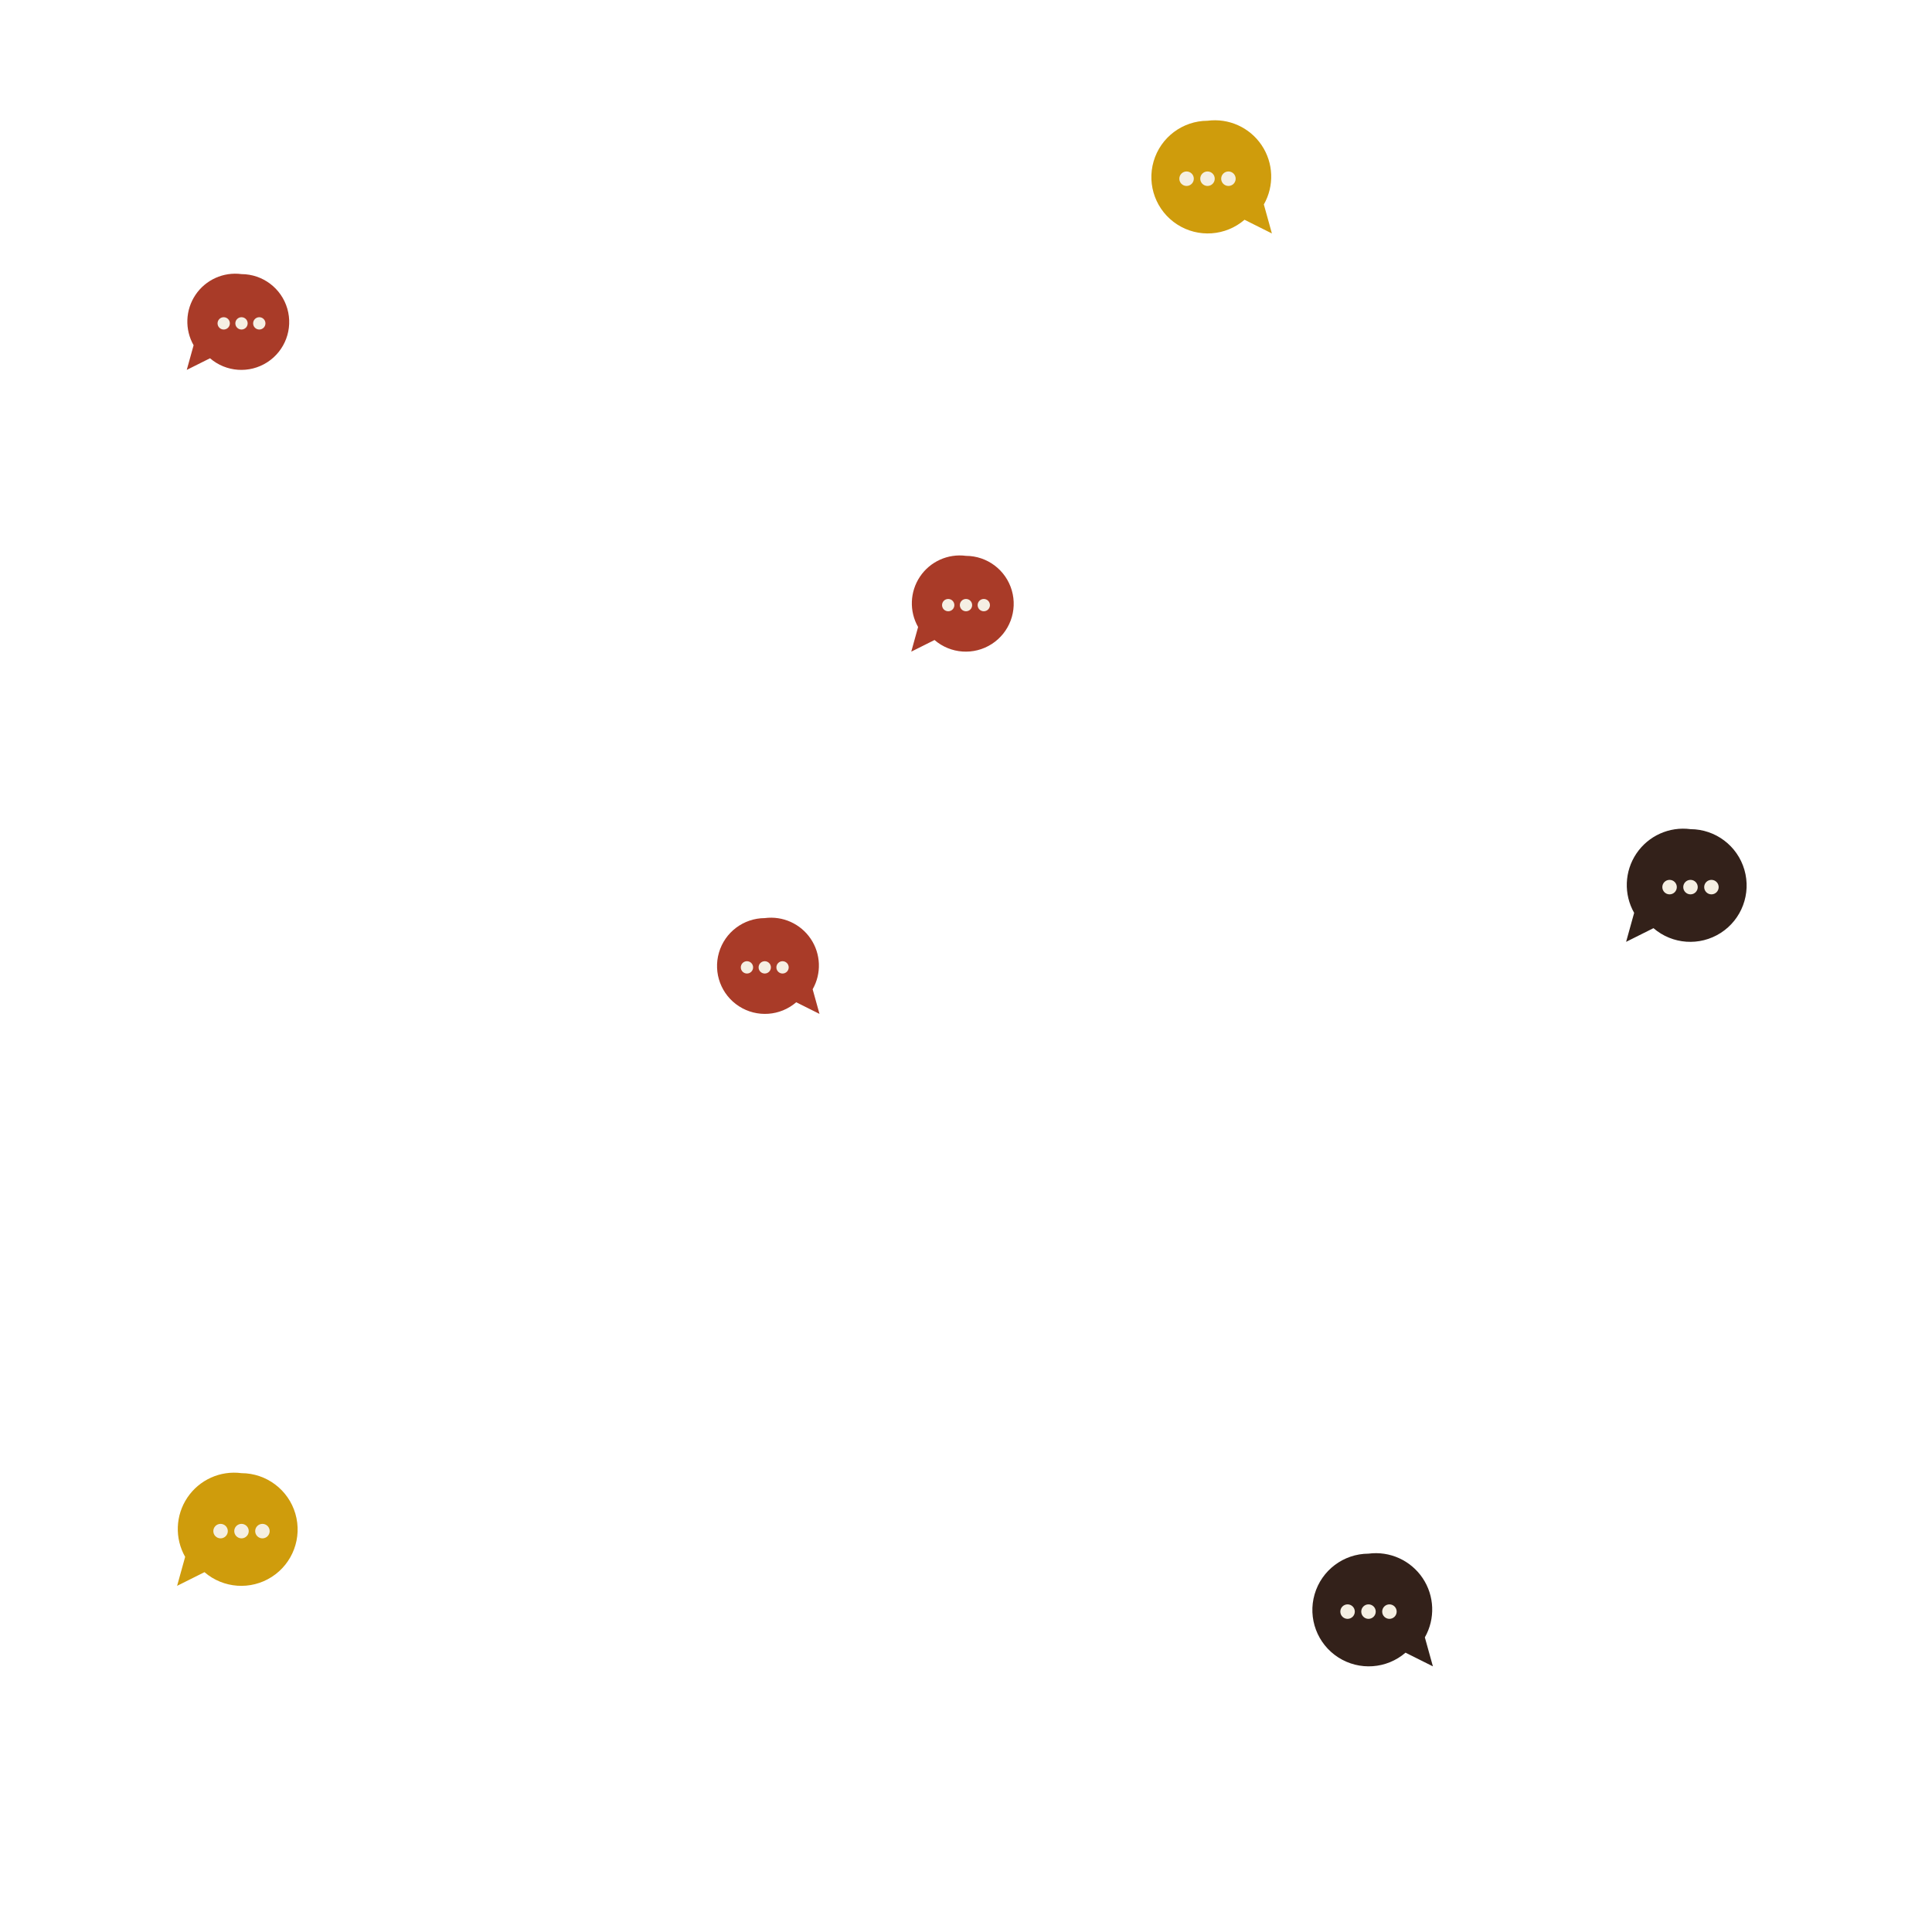
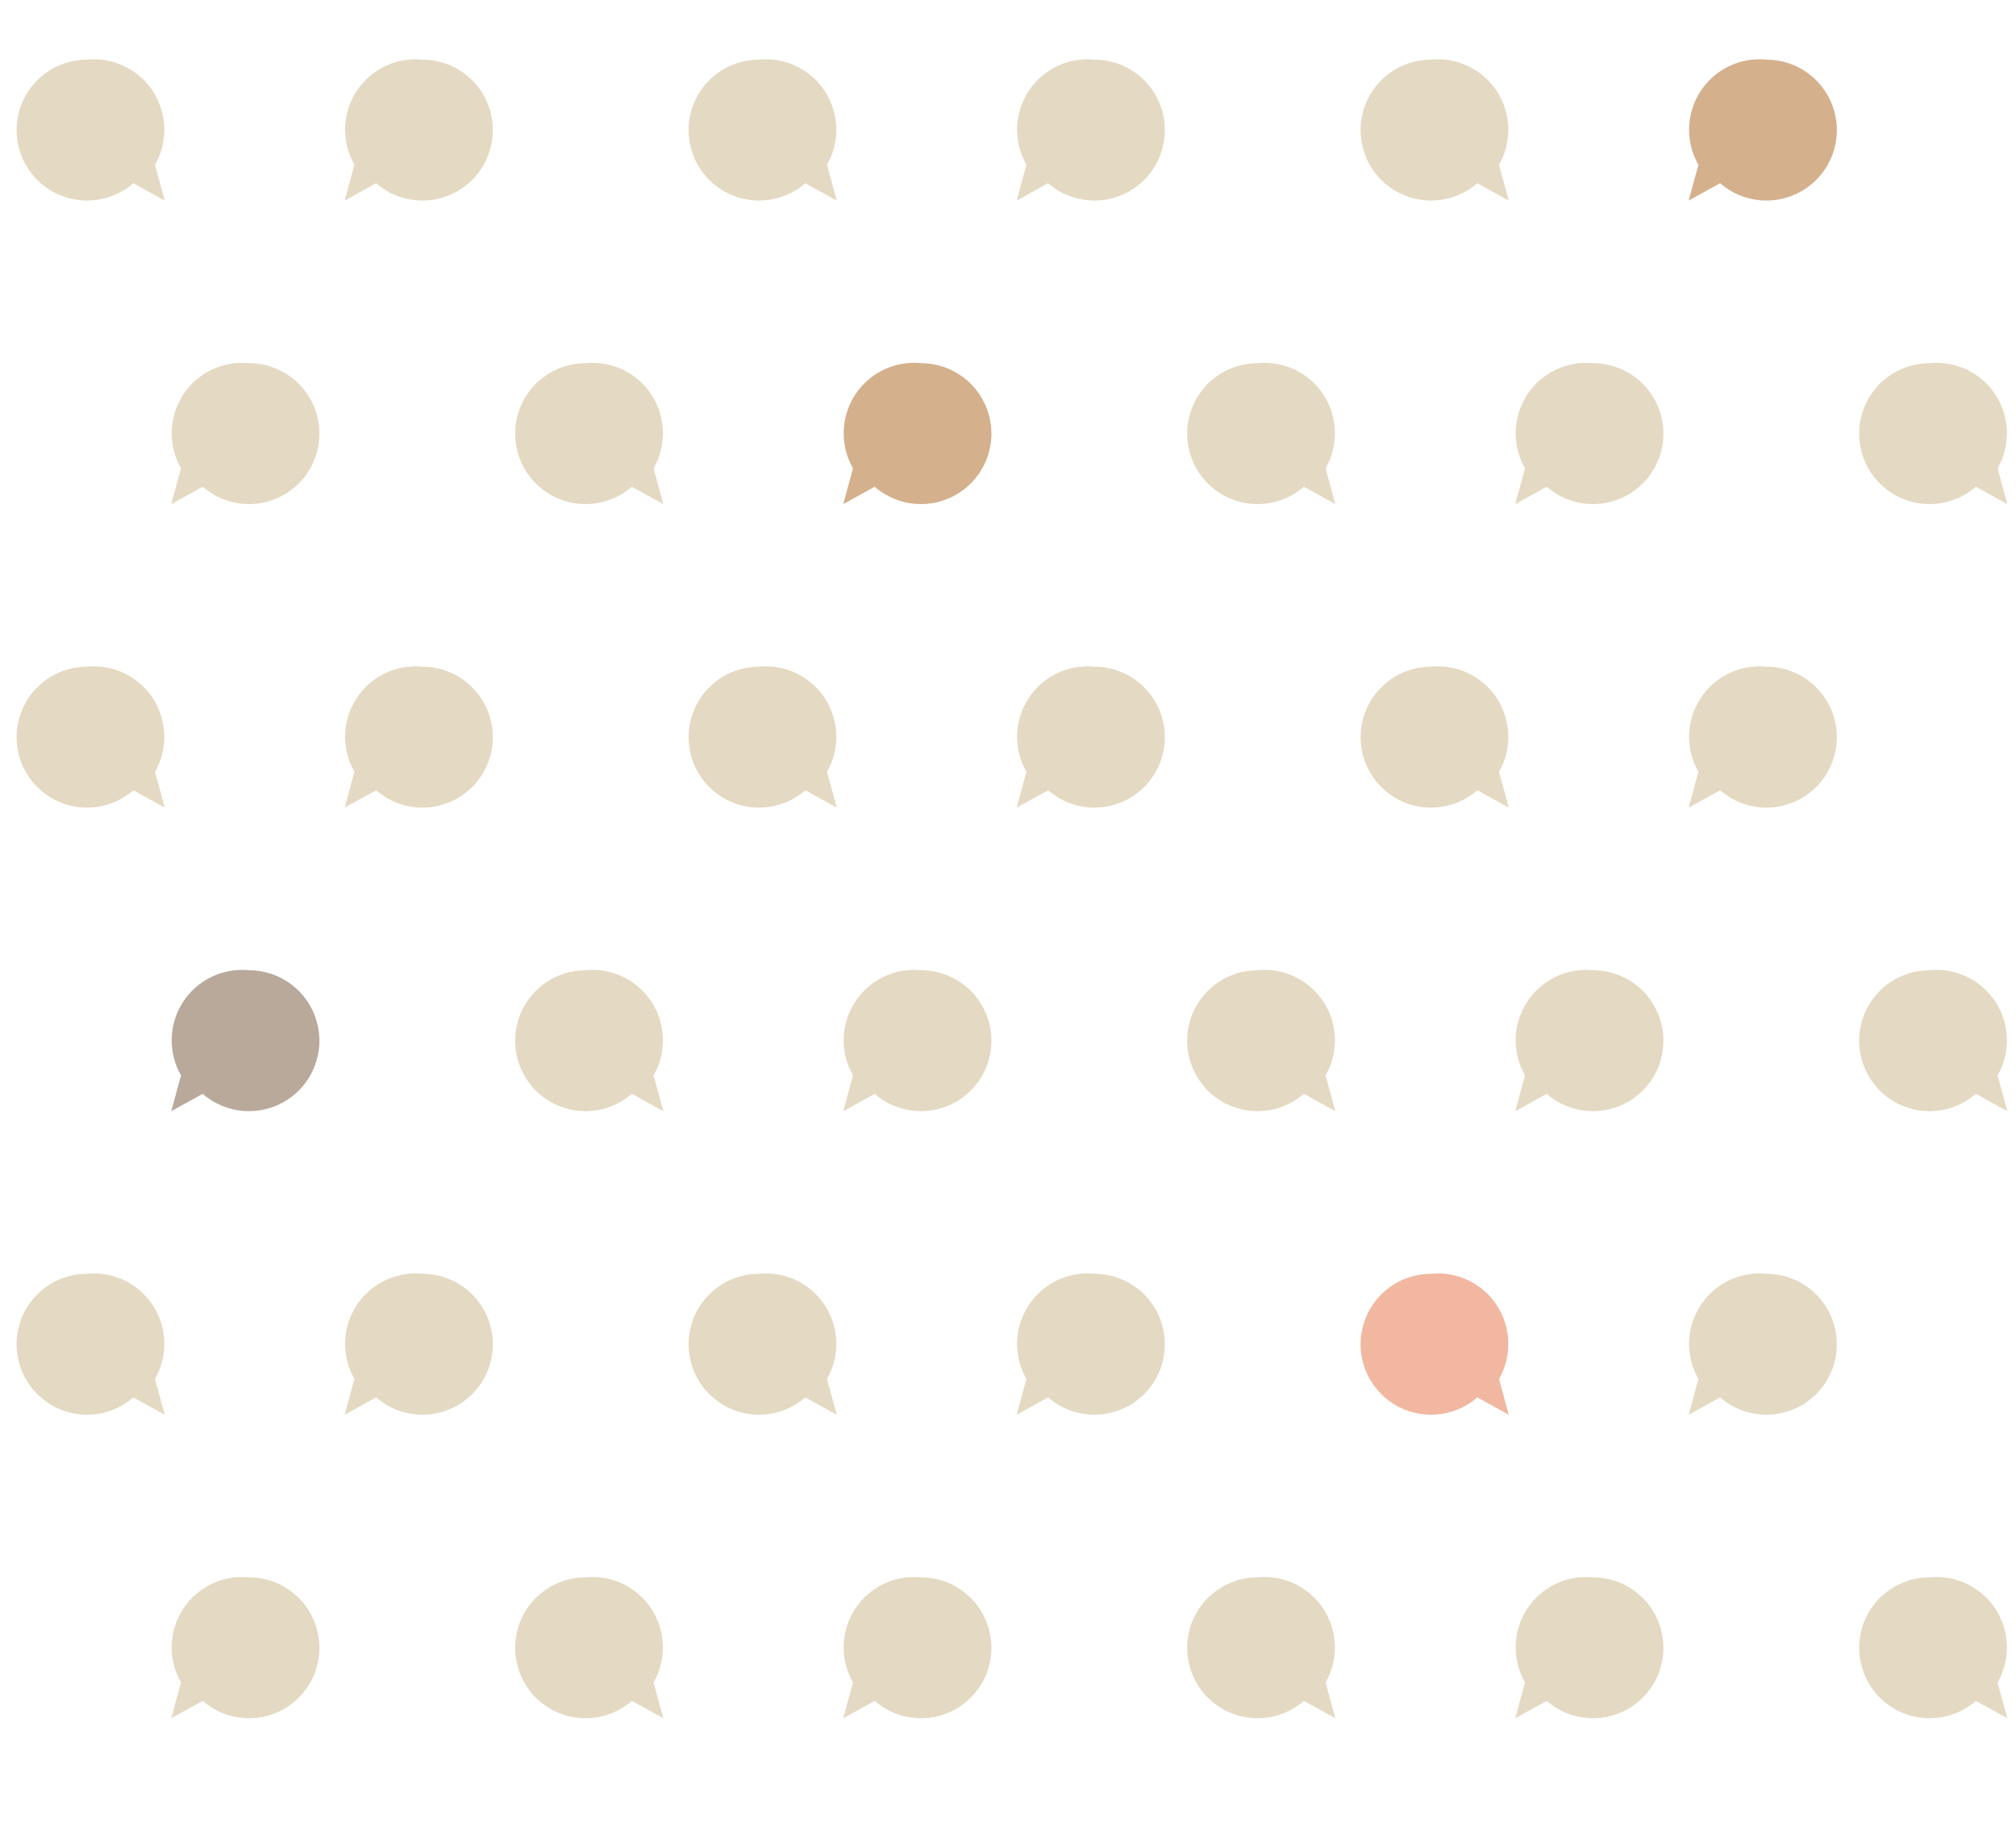
- <svg xmlns="http://www.w3.org/2000/svg" width="240" height="240" viewBox="0 0 240 240">
-   <g transform="translate(30 40) scale(0.85)">
-     <path fill="#A93B28" d="M0 -7a7 7 0 1 1 -4.6 12.3l-3.4 1.7 1-3.6A7 7 0 0 1 0 -7z" />
-     <circle cx="-2.6" cy="0.2" r="0.9" fill="#F5EFE3" />
-     <circle cx="0" cy="0.2" r="0.9" fill="#F5EFE3" />
-     <circle cx="2.6" cy="0.2" r="0.9" fill="#F5EFE3" />
-   </g>
-   <g transform="translate(150 22) scale(1.0) scale(-1 1)">
-     <path fill="#CF9C0C" d="M0 -7a7 7 0 1 1 -4.6 12.3l-3.4 1.7 1-3.6A7 7 0 0 1 0 -7z" />
-     <circle cx="-2.6" cy="0.2" r="0.9" fill="#F5EFE3" />
-     <circle cx="0" cy="0.2" r="0.9" fill="#F5EFE3" />
-     <circle cx="2.6" cy="0.2" r="0.9" fill="#F5EFE3" />
-   </g>
-   <g transform="translate(210 110) scale(1.0)">
-     <path fill="#33211A" d="M0 -7a7 7 0 1 1 -4.6 12.3l-3.4 1.7 1-3.6A7 7 0 0 1 0 -7z" />
-     <circle cx="-2.6" cy="0.2" r="0.9" fill="#F5EFE3" />
-     <circle cx="0" cy="0.2" r="0.9" fill="#F5EFE3" />
-     <circle cx="2.6" cy="0.2" r="0.9" fill="#F5EFE3" />
-   </g>
-   <g transform="translate(95 120) scale(0.85) scale(-1 1)">
-     <path fill="#A93B28" d="M0 -7a7 7 0 1 1 -4.6 12.3l-3.4 1.7 1-3.6A7 7 0 0 1 0 -7z" />
-     <circle cx="-2.6" cy="0.2" r="0.9" fill="#F5EFE3" />
-     <circle cx="0" cy="0.2" r="0.9" fill="#F5EFE3" />
-     <circle cx="2.6" cy="0.2" r="0.9" fill="#F5EFE3" />
-   </g>
-   <g transform="translate(30 190) scale(1.0)">
-     <path fill="#CF9C0C" d="M0 -7a7 7 0 1 1 -4.6 12.3l-3.4 1.7 1-3.6A7 7 0 0 1 0 -7z" />
-     <circle cx="-2.6" cy="0.2" r="0.9" fill="#F5EFE3" />
-     <circle cx="0" cy="0.2" r="0.9" fill="#F5EFE3" />
-     <circle cx="2.6" cy="0.2" r="0.9" fill="#F5EFE3" />
-   </g>
-   <g transform="translate(170 200) scale(1.0) scale(-1 1)">
-     <path fill="#33211A" d="M0 -7a7 7 0 1 1 -4.6 12.3l-3.4 1.7 1-3.6A7 7 0 0 1 0 -7z" />
-     <circle cx="-2.6" cy="0.2" r="0.9" fill="#F5EFE3" />
-     <circle cx="0" cy="0.2" r="0.9" fill="#F5EFE3" />
-     <circle cx="2.6" cy="0.2" r="0.9" fill="#F5EFE3" />
-   </g>
-   <g transform="translate(120 75) scale(0.85)">
-     <path fill="#A93B28" d="M0 -7a7 7 0 1 1 -4.6 12.3l-3.4 1.7 1-3.6A7 7 0 0 1 0 -7z" />
-     <circle cx="-2.6" cy="0.2" r="0.9" fill="#F5EFE3" />
-     <circle cx="0" cy="0.2" r="0.9" fill="#F5EFE3" />
-     <circle cx="2.6" cy="0.2" r="0.9" fill="#F5EFE3" />
-   </g>
+ <svg xmlns="http://www.w3.org/2000/svg" width="186" height="168" viewBox="0 0 186 168">
+   <path transform="translate(8 12) scale(-1 1)" fill="#E4D9C2" d="M0 -6.5a6.5 6.5 0 1 1 -4.3 11.4l-2.9 1.6.9-3.3A6.5 6.5 0 0 1 0 -6.5z" />
+   <path transform="translate(39 12)" fill="#E4D9C2" d="M0 -6.5a6.5 6.5 0 1 1 -4.3 11.4l-2.9 1.6.9-3.3A6.5 6.5 0 0 1 0 -6.5z" />
+   <path transform="translate(70 12) scale(-1 1)" fill="#E4D9C2" d="M0 -6.5a6.5 6.5 0 1 1 -4.3 11.4l-2.9 1.6.9-3.3A6.5 6.5 0 0 1 0 -6.5z" />
+   <path transform="translate(101 12)" fill="#E4D9C2" d="M0 -6.5a6.5 6.5 0 1 1 -4.3 11.4l-2.9 1.6.9-3.3A6.5 6.5 0 0 1 0 -6.5z" />
+   <path transform="translate(132 12) scale(-1 1)" fill="#E4D9C2" d="M0 -6.5a6.5 6.5 0 1 1 -4.3 11.4l-2.9 1.6.9-3.3A6.5 6.5 0 0 1 0 -6.5z" />
+   <path transform="translate(163 12)" fill="#D4B08C" d="M0 -6.5a6.5 6.5 0 1 1 -4.3 11.4l-2.9 1.6.9-3.3A6.5 6.5 0 0 1 0 -6.5z" />
+   <path transform="translate(23 40)" fill="#E4D9C2" d="M0 -6.5a6.5 6.5 0 1 1 -4.3 11.4l-2.9 1.6.9-3.3A6.5 6.5 0 0 1 0 -6.5z" />
+   <path transform="translate(54 40) scale(-1 1)" fill="#E4D9C2" d="M0 -6.5a6.5 6.5 0 1 1 -4.3 11.4l-2.9 1.6.9-3.3A6.5 6.5 0 0 1 0 -6.5z" />
+   <path transform="translate(85 40)" fill="#D4B08C" d="M0 -6.5a6.5 6.5 0 1 1 -4.3 11.4l-2.9 1.6.9-3.3A6.5 6.5 0 0 1 0 -6.5z" />
+   <path transform="translate(116 40) scale(-1 1)" fill="#E4D9C2" d="M0 -6.5a6.5 6.5 0 1 1 -4.3 11.4l-2.9 1.6.9-3.3A6.5 6.5 0 0 1 0 -6.5z" />
+   <path transform="translate(147 40)" fill="#E4D9C2" d="M0 -6.5a6.5 6.5 0 1 1 -4.3 11.4l-2.9 1.6.9-3.3A6.5 6.5 0 0 1 0 -6.5z" />
+   <path transform="translate(178 40) scale(-1 1)" fill="#E4D9C2" d="M0 -6.5a6.5 6.5 0 1 1 -4.3 11.4l-2.9 1.6.9-3.3A6.5 6.5 0 0 1 0 -6.5z" />
+   <path transform="translate(8 68) scale(-1 1)" fill="#E4D9C2" d="M0 -6.5a6.5 6.5 0 1 1 -4.3 11.4l-2.9 1.6.9-3.3A6.5 6.5 0 0 1 0 -6.5z" />
+   <path transform="translate(39 68)" fill="#E4D9C2" d="M0 -6.5a6.5 6.5 0 1 1 -4.3 11.4l-2.9 1.6.9-3.3A6.5 6.5 0 0 1 0 -6.5z" />
+   <path transform="translate(70 68) scale(-1 1)" fill="#E4D9C2" d="M0 -6.5a6.5 6.5 0 1 1 -4.3 11.4l-2.9 1.6.9-3.3A6.5 6.5 0 0 1 0 -6.5z" />
+   <path transform="translate(101 68)" fill="#E4D9C2" d="M0 -6.5a6.5 6.5 0 1 1 -4.3 11.4l-2.9 1.6.9-3.3A6.5 6.5 0 0 1 0 -6.5z" />
+   <path transform="translate(132 68) scale(-1 1)" fill="#E4D9C2" d="M0 -6.5a6.5 6.5 0 1 1 -4.3 11.4l-2.9 1.6.9-3.3A6.5 6.5 0 0 1 0 -6.5z" />
+   <path transform="translate(163 68)" fill="#E4D9C2" d="M0 -6.5a6.5 6.5 0 1 1 -4.3 11.4l-2.9 1.6.9-3.3A6.5 6.5 0 0 1 0 -6.5z" />
+   <path transform="translate(23 96)" fill="#B9A99B" d="M0 -6.5a6.5 6.5 0 1 1 -4.3 11.4l-2.9 1.6.9-3.3A6.5 6.5 0 0 1 0 -6.5z" />
+   <path transform="translate(54 96) scale(-1 1)" fill="#E4D9C2" d="M0 -6.5a6.5 6.5 0 1 1 -4.3 11.4l-2.9 1.6.9-3.3A6.5 6.5 0 0 1 0 -6.5z" />
+   <path transform="translate(85 96)" fill="#E4D9C2" d="M0 -6.5a6.5 6.5 0 1 1 -4.3 11.4l-2.9 1.6.9-3.3A6.5 6.5 0 0 1 0 -6.5z" />
+   <path transform="translate(116 96) scale(-1 1)" fill="#E4D9C2" d="M0 -6.5a6.5 6.5 0 1 1 -4.3 11.4l-2.9 1.6.9-3.3A6.5 6.5 0 0 1 0 -6.5z" />
+   <path transform="translate(147 96)" fill="#E4D9C2" d="M0 -6.5a6.5 6.5 0 1 1 -4.3 11.4l-2.9 1.6.9-3.3A6.5 6.5 0 0 1 0 -6.5z" />
+   <path transform="translate(178 96) scale(-1 1)" fill="#E4D9C2" d="M0 -6.5a6.5 6.5 0 1 1 -4.3 11.4l-2.9 1.6.9-3.3A6.5 6.5 0 0 1 0 -6.5z" />
+   <path transform="translate(8 124) scale(-1 1)" fill="#E4D9C2" d="M0 -6.5a6.5 6.5 0 1 1 -4.3 11.4l-2.9 1.6.9-3.3A6.5 6.5 0 0 1 0 -6.5z" />
+   <path transform="translate(39 124)" fill="#E4D9C2" d="M0 -6.5a6.5 6.5 0 1 1 -4.3 11.4l-2.9 1.6.9-3.3A6.5 6.5 0 0 1 0 -6.5z" />
+   <path transform="translate(70 124) scale(-1 1)" fill="#E4D9C2" d="M0 -6.5a6.5 6.5 0 1 1 -4.3 11.4l-2.9 1.6.9-3.3A6.5 6.5 0 0 1 0 -6.5z" />
+   <path transform="translate(101 124)" fill="#E4D9C2" d="M0 -6.5a6.5 6.5 0 1 1 -4.3 11.4l-2.9 1.6.9-3.3A6.5 6.5 0 0 1 0 -6.5z" />
+   <path transform="translate(132 124) scale(-1 1)" fill="#F1B7A0" d="M0 -6.5a6.5 6.5 0 1 1 -4.3 11.4l-2.9 1.6.9-3.3A6.5 6.5 0 0 1 0 -6.5z" />
+   <path transform="translate(163 124)" fill="#E4D9C2" d="M0 -6.5a6.5 6.5 0 1 1 -4.3 11.4l-2.9 1.6.9-3.3A6.5 6.5 0 0 1 0 -6.5z" />
+   <path transform="translate(23 152)" fill="#E4D9C2" d="M0 -6.5a6.5 6.5 0 1 1 -4.3 11.4l-2.9 1.6.9-3.3A6.5 6.5 0 0 1 0 -6.5z" />
+   <path transform="translate(54 152) scale(-1 1)" fill="#E4D9C2" d="M0 -6.5a6.5 6.5 0 1 1 -4.3 11.4l-2.9 1.6.9-3.3A6.5 6.5 0 0 1 0 -6.5z" />
+   <path transform="translate(85 152)" fill="#E4D9C2" d="M0 -6.5a6.5 6.5 0 1 1 -4.3 11.4l-2.9 1.6.9-3.3A6.5 6.5 0 0 1 0 -6.5z" />
+   <path transform="translate(116 152) scale(-1 1)" fill="#E4D9C2" d="M0 -6.5a6.5 6.5 0 1 1 -4.3 11.4l-2.9 1.6.9-3.3A6.5 6.5 0 0 1 0 -6.5z" />
+   <path transform="translate(147 152)" fill="#E4D9C2" d="M0 -6.5a6.5 6.5 0 1 1 -4.3 11.4l-2.9 1.6.9-3.3A6.5 6.5 0 0 1 0 -6.5z" />
+   <path transform="translate(178 152) scale(-1 1)" fill="#E4D9C2" d="M0 -6.5a6.5 6.5 0 1 1 -4.3 11.4l-2.9 1.6.9-3.3A6.5 6.5 0 0 1 0 -6.5z" />
</svg>
